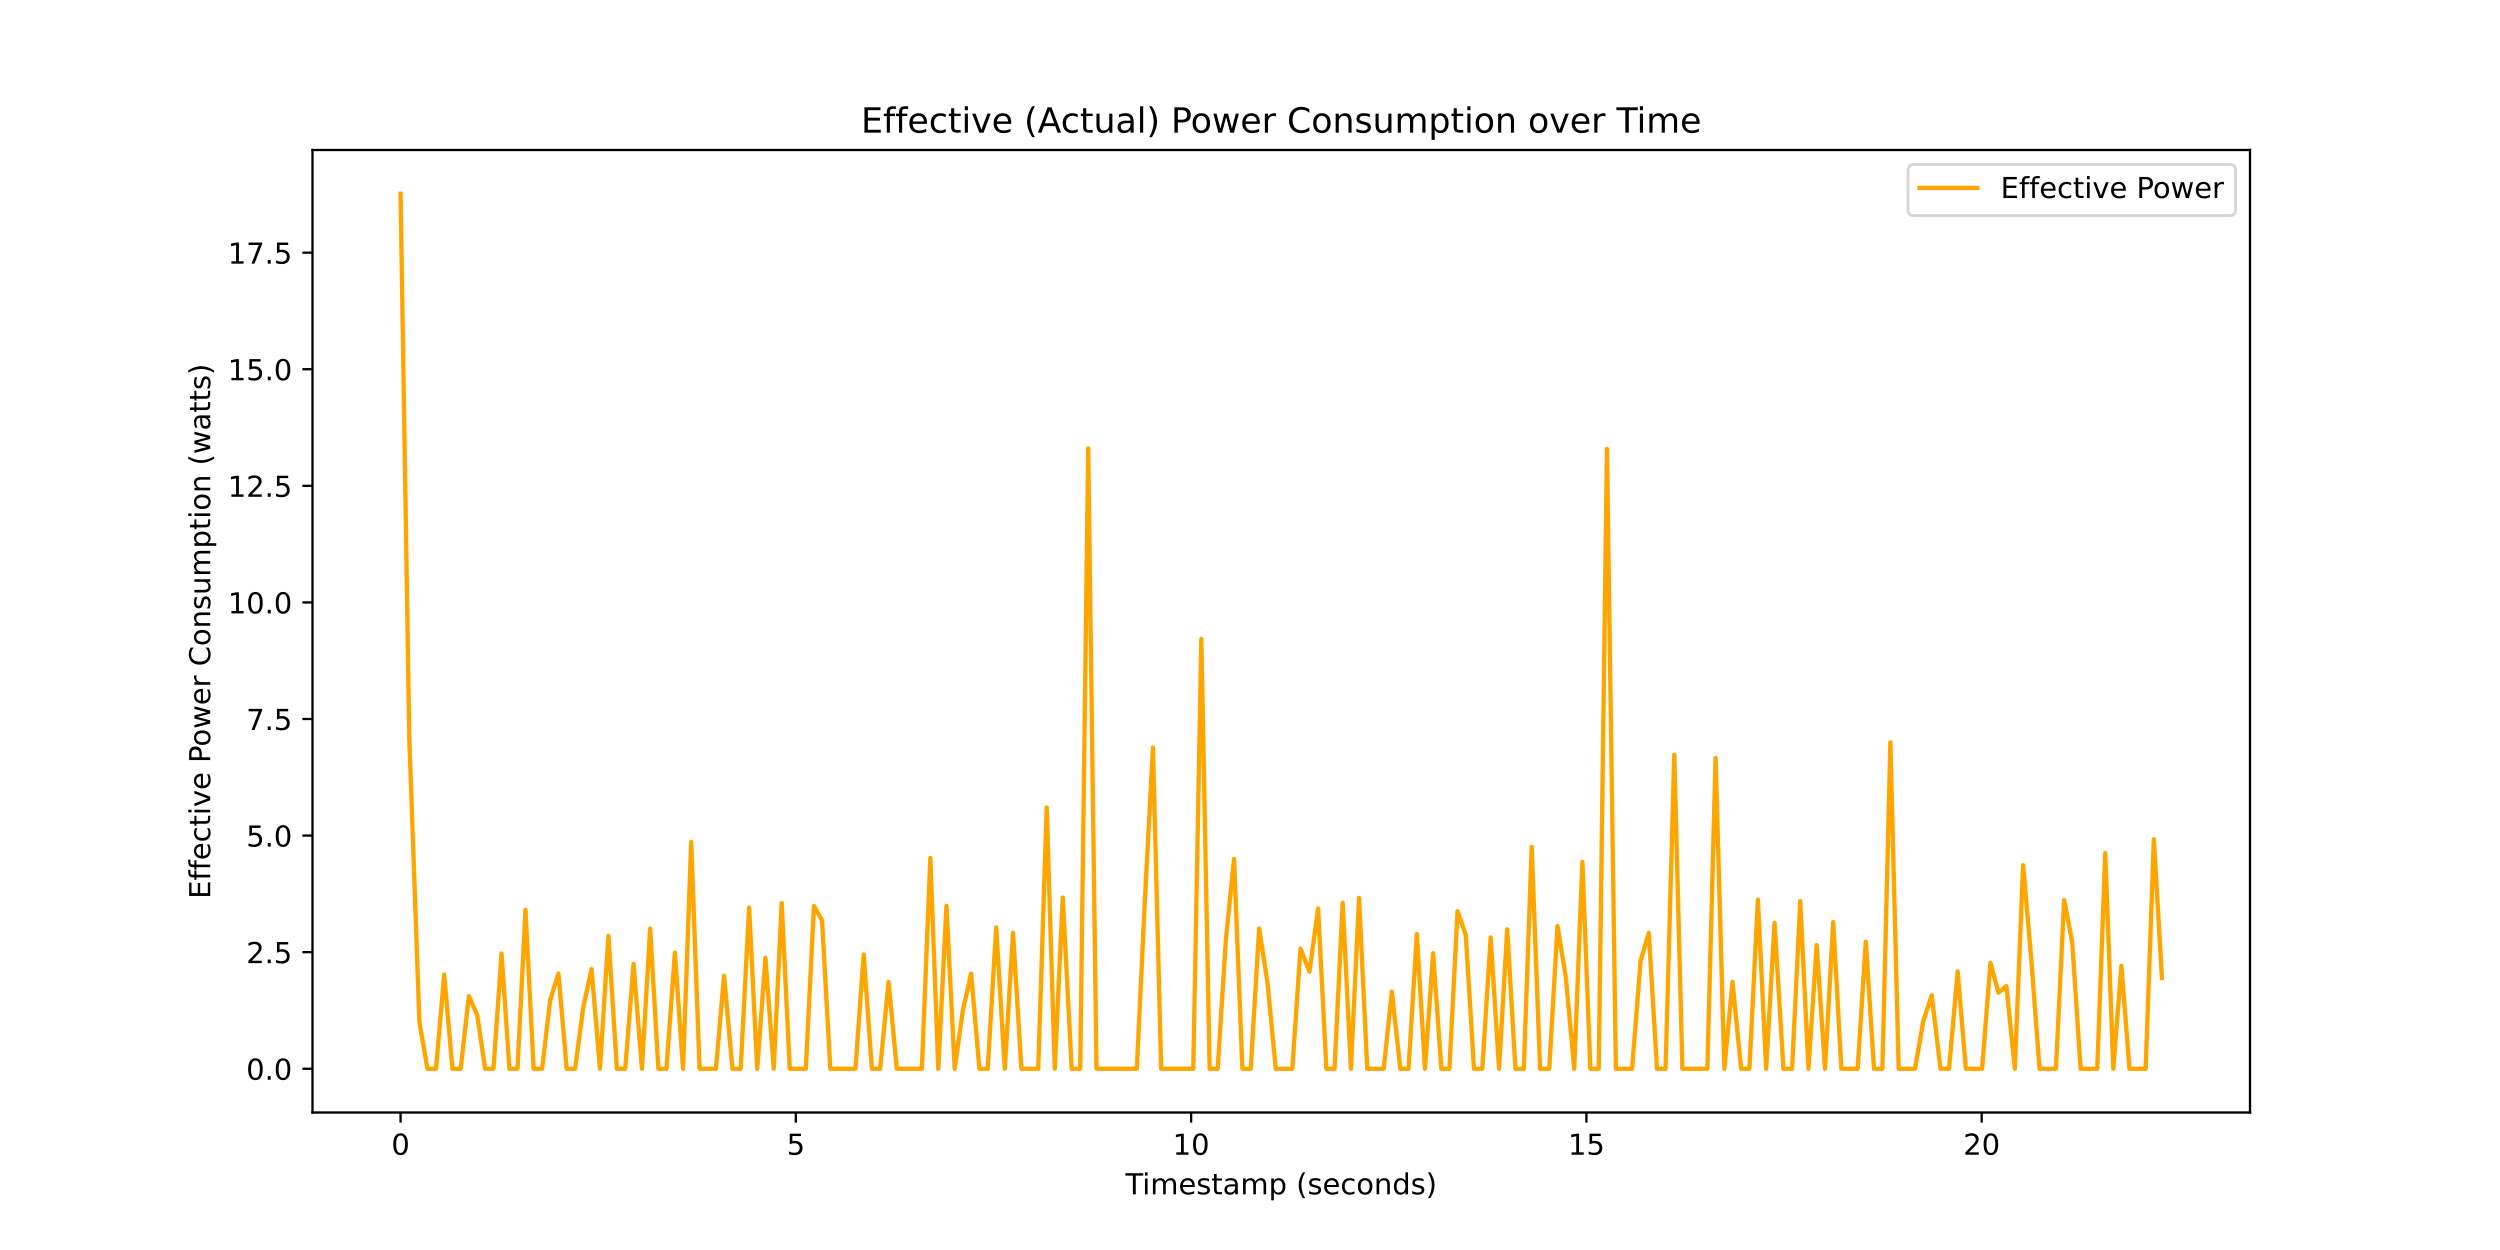
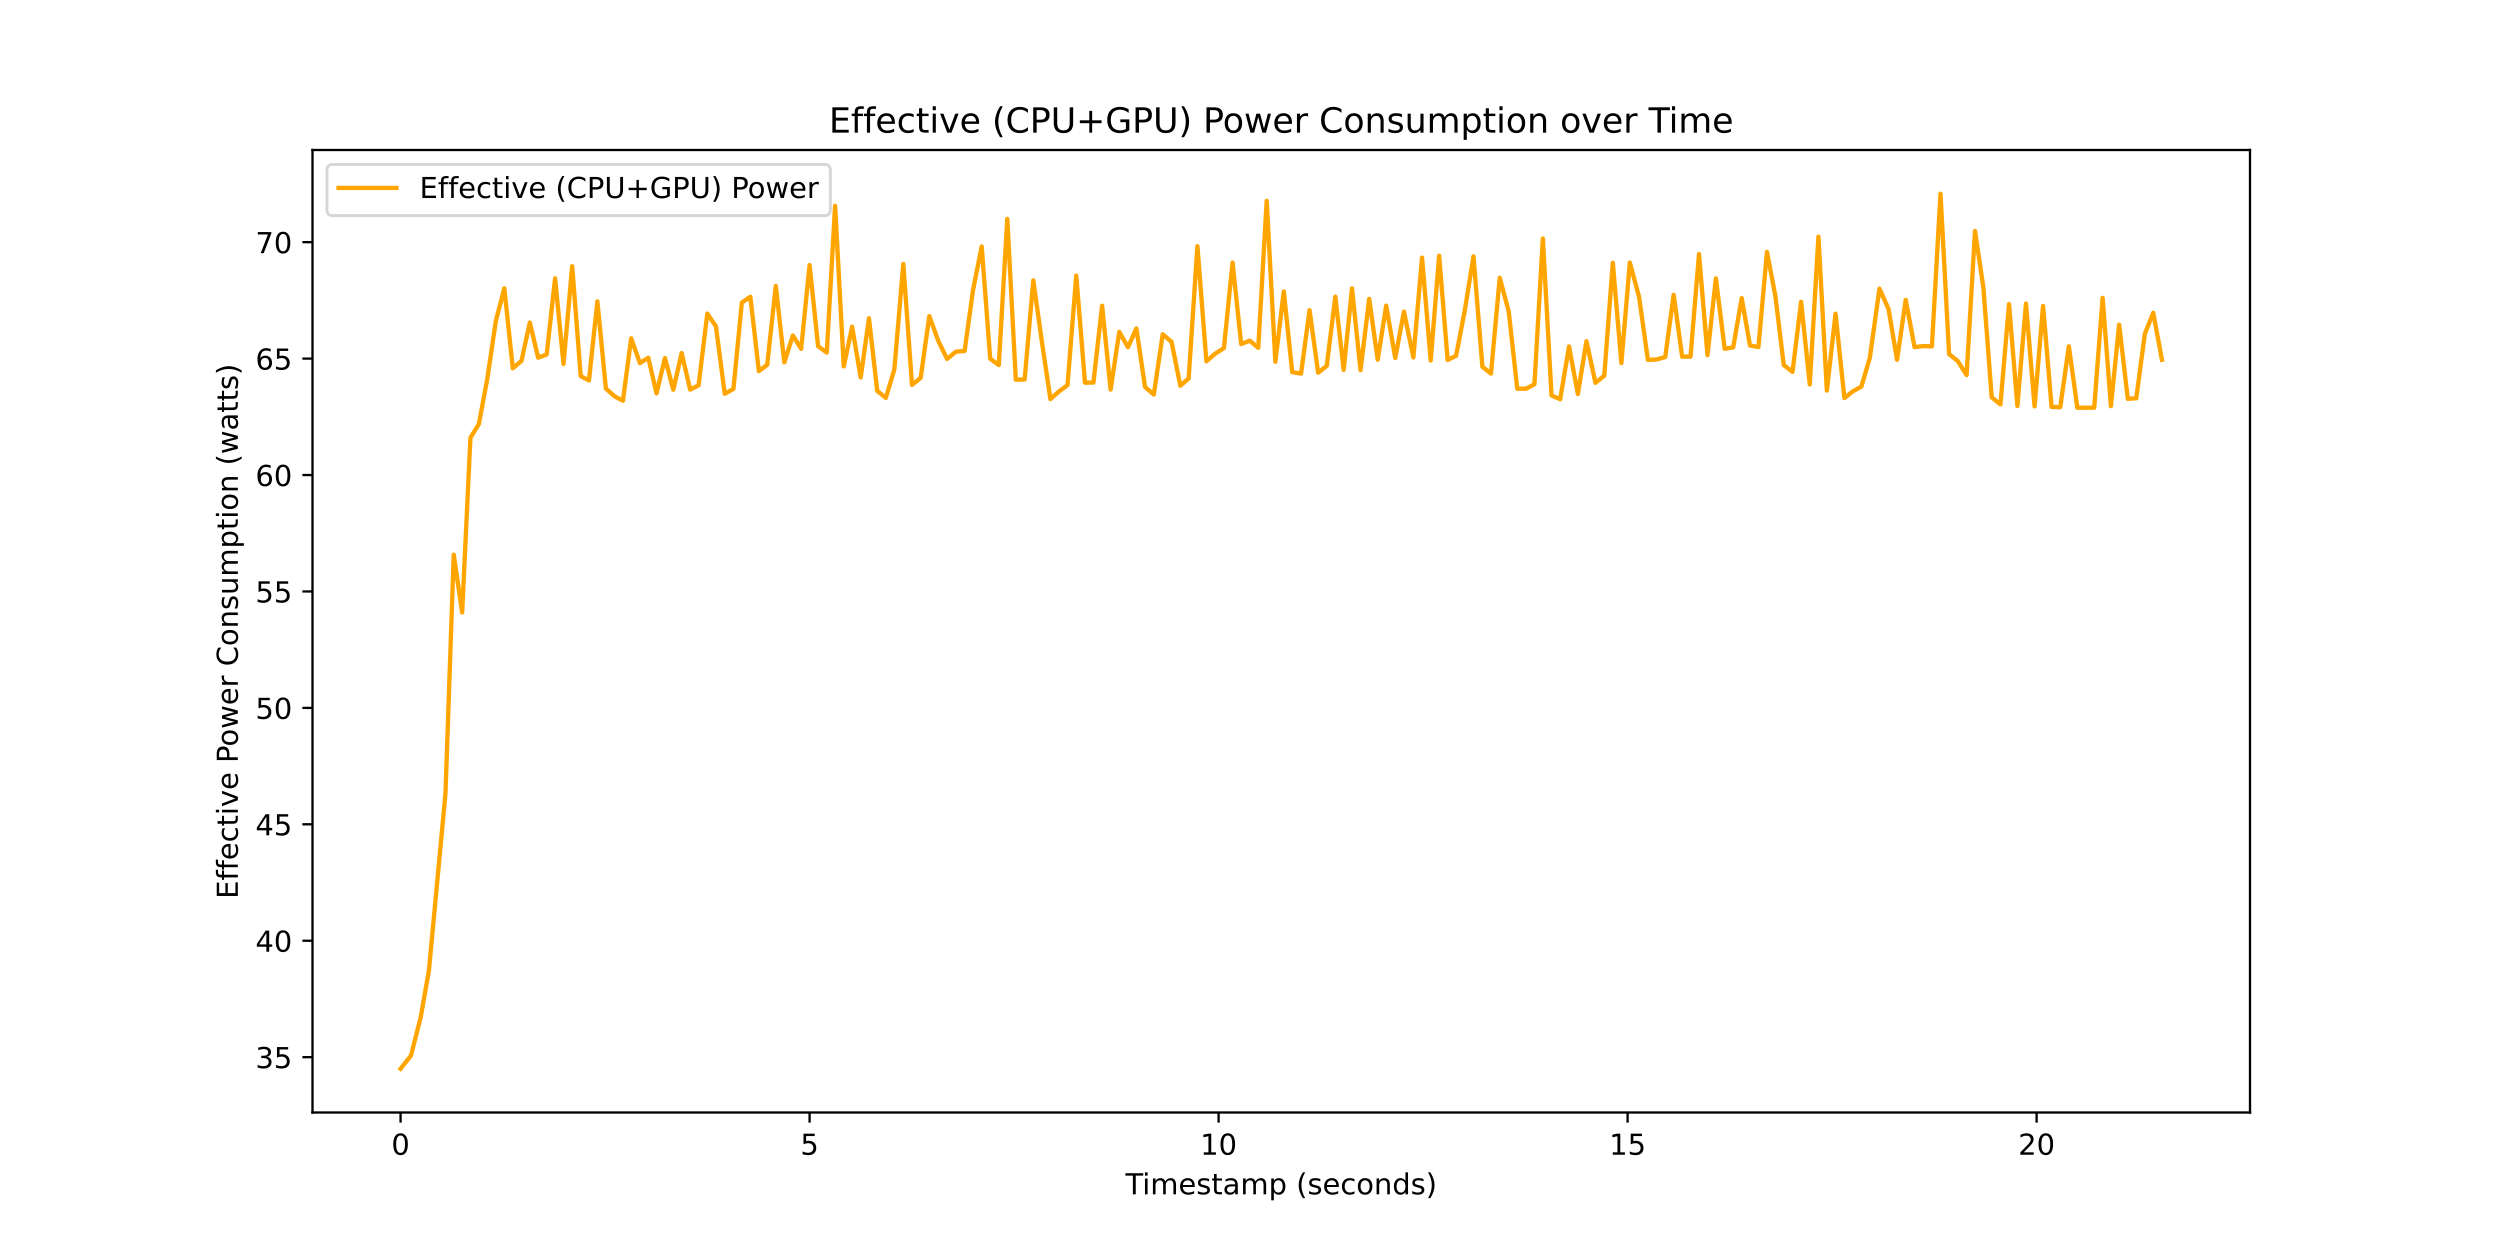
<svg xmlns="http://www.w3.org/2000/svg" xmlns:xlink="http://www.w3.org/1999/xlink" width="864pt" height="432pt" viewBox="0 0 864 432" version="1.1">
  <defs>
    <style type="text/css">*{stroke-linejoin: round; stroke-linecap: butt}</style>
  </defs>
  <g id="figure_1">
    <g id="patch_1">
      <path d="M 0 432  L 864 432  L 864 0  L 0 0  z " style="fill: #ffffff" />
    </g>
    <g id="axes_1">
      <g id="patch_2">
        <path d="M 108 384.48  L 777.6 384.48  L 777.6 51.84  L 108 51.84  z " style="fill: #ffffff" />
      </g>
      <g id="matplotlib.axis_1">
        <g id="xtick_1">
          <g id="line2d_1">
            <defs>
-               <path id="m60e2c78ef1" d="M 0 0  L 0 3.5  " style="stroke: #000000; stroke-width: 0.8" />
+               <path id="meb189d2366" d="M 0 0  L 0 3.5  " style="stroke: #000000; stroke-width: 0.8" />
            </defs>
            <g>
-               <use xlink:href="#m60e2c78ef1" x="138.436" y="384.48" style="stroke: #000000; stroke-width: 0.8" />
+               <use xlink:href="#meb189d2366" x="138.436" y="384.48" style="stroke: #000000; stroke-width: 0.8" />
            </g>
          </g>
          <g id="text_1">
            <g transform="translate(135.2551 399.0784) scale(0.1 -0.1)">
              <defs>
                <path id="DejaVuSans-30" d="M 2034 4250  Q 1547 4250 1301 3770  Q 1056 3291 1056 2328  Q 1056 1369 1301 889  Q 1547 409 2034 409  Q 2525 409 2770 889  Q 3016 1369 3016 2328  Q 3016 3291 2770 3770  Q 2525 4250 2034 4250  z M 2034 4750  Q 2819 4750 3233 4129  Q 3647 3509 3647 2328  Q 3647 1150 3233 529  Q 2819 -91 2034 -91  Q 1250 -91 836 529  Q 422 1150 422 2328  Q 422 3509 836 4129  Q 1250 4750 2034 4750  z " transform="scale(0.015625)" />
              </defs>
              <use xlink:href="#DejaVuSans-30" />
            </g>
          </g>
        </g>
        <g id="xtick_2">
          <g id="line2d_2">
            <g>
-               <use xlink:href="#m60e2c78ef1" x="275.045" y="384.48" style="stroke: #000000; stroke-width: 0.8" />
+               <use xlink:href="#meb189d2366" x="279.79" y="384.48" style="stroke: #000000; stroke-width: 0.8" />
            </g>
          </g>
          <g id="text_2">
-             <g transform="translate(271.8636 399.0784) scale(0.1 -0.1)">
+             <g transform="translate(276.6092 399.0784) scale(0.1 -0.1)">
              <defs>
                <path id="DejaVuSans-35" d="M 691 4666  L 3169 4666  L 3169 4134  L 1269 4134  L 1269 2991  Q 1406 3038 1543 3061  Q 1681 3084 1819 3084  Q 2600 3084 3056 2656  Q 3513 2228 3513 1497  Q 3513 744 3044 326  Q 2575 -91 1722 -91  Q 1428 -91 1123 -41  Q 819 9 494 109  L 494 744  Q 775 591 1075 516  Q 1375 441 1709 441  Q 2250 441 2565 725  Q 2881 1009 2881 1497  Q 2881 1984 2565 2268  Q 2250 2553 1709 2553  Q 1456 2553 1204 2497  Q 953 2441 691 2322  L 691 4666  z " transform="scale(0.015625)" />
              </defs>
              <use xlink:href="#DejaVuSans-35" />
            </g>
          </g>
        </g>
        <g id="xtick_3">
          <g id="line2d_3">
            <g>
-               <use xlink:href="#m60e2c78ef1" x="411.653" y="384.48" style="stroke: #000000; stroke-width: 0.8" />
+               <use xlink:href="#meb189d2366" x="421.145" y="384.48" style="stroke: #000000; stroke-width: 0.8" />
            </g>
          </g>
          <g id="text_3">
-             <g transform="translate(405.2908 399.0784) scale(0.1 -0.1)">
+             <g transform="translate(414.7821 399.0784) scale(0.1 -0.1)">
              <defs>
                <path id="DejaVuSans-31" d="M 794 531  L 1825 531  L 1825 4091  L 703 3866  L 703 4441  L 1819 4666  L 2450 4666  L 2450 531  L 3481 531  L 3481 0  L 794 0  L 794 531  z " transform="scale(0.015625)" />
              </defs>
              <use xlink:href="#DejaVuSans-31" />
              <use xlink:href="#DejaVuSans-30" x="63.623" />
            </g>
          </g>
        </g>
        <g id="xtick_4">
          <g id="line2d_4">
            <g>
-               <use xlink:href="#m60e2c78ef1" x="548.262" y="384.48" style="stroke: #000000; stroke-width: 0.8" />
+               <use xlink:href="#meb189d2366" x="562.499" y="384.48" style="stroke: #000000; stroke-width: 0.8" />
            </g>
          </g>
          <g id="text_4">
-             <g transform="translate(541.8992 399.0784) scale(0.1 -0.1)">
+             <g transform="translate(556.1361 399.0784) scale(0.1 -0.1)">
              <use xlink:href="#DejaVuSans-31" />
              <use xlink:href="#DejaVuSans-35" x="63.623" />
            </g>
          </g>
        </g>
        <g id="xtick_5">
          <g id="line2d_5">
            <g>
-               <use xlink:href="#m60e2c78ef1" x="684.87" y="384.48" style="stroke: #000000; stroke-width: 0.8" />
+               <use xlink:href="#meb189d2366" x="703.853" y="384.48" style="stroke: #000000; stroke-width: 0.8" />
            </g>
          </g>
          <g id="text_5">
-             <g transform="translate(678.5077 399.0784) scale(0.1 -0.1)">
+             <g transform="translate(697.4902 399.0784) scale(0.1 -0.1)">
              <defs>
                <path id="DejaVuSans-32" d="M 1228 531  L 3431 531  L 3431 0  L 469 0  L 469 531  Q 828 903 1448 1529  Q 2069 2156 2228 2338  Q 2531 2678 2651 2914  Q 2772 3150 2772 3378  Q 2772 3750 2511 3984  Q 2250 4219 1831 4219  Q 1534 4219 1204 4116  Q 875 4013 500 3803  L 500 4441  Q 881 4594 1212 4672  Q 1544 4750 1819 4750  Q 2544 4750 2975 4387  Q 3406 4025 3406 3419  Q 3406 3131 3298 2873  Q 3191 2616 2906 2266  Q 2828 2175 2409 1742  Q 1991 1309 1228 531  z " transform="scale(0.015625)" />
              </defs>
              <use xlink:href="#DejaVuSans-32" />
              <use xlink:href="#DejaVuSans-30" x="63.623" />
            </g>
          </g>
        </g>
        <g id="text_6">
          <g transform="translate(388.9648 412.7566) scale(0.1 -0.1)">
            <defs>
              <path id="DejaVuSans-54" d="M -19 4666  L 3928 4666  L 3928 4134  L 2272 4134  L 2272 0  L 1638 0  L 1638 4134  L -19 4134  L -19 4666  z " transform="scale(0.015625)" />
              <path id="DejaVuSans-69" d="M 603 3500  L 1178 3500  L 1178 0  L 603 0  L 603 3500  z M 603 4863  L 1178 4863  L 1178 4134  L 603 4134  L 603 4863  z " transform="scale(0.015625)" />
              <path id="DejaVuSans-6d" d="M 3328 2828  Q 3544 3216 3844 3400  Q 4144 3584 4550 3584  Q 5097 3584 5394 3201  Q 5691 2819 5691 2113  L 5691 0  L 5113 0  L 5113 2094  Q 5113 2597 4934 2840  Q 4756 3084 4391 3084  Q 3944 3084 3684 2787  Q 3425 2491 3425 1978  L 3425 0  L 2847 0  L 2847 2094  Q 2847 2600 2669 2842  Q 2491 3084 2119 3084  Q 1678 3084 1418 2786  Q 1159 2488 1159 1978  L 1159 0  L 581 0  L 581 3500  L 1159 3500  L 1159 2956  Q 1356 3278 1631 3431  Q 1906 3584 2284 3584  Q 2666 3584 2933 3390  Q 3200 3197 3328 2828  z " transform="scale(0.015625)" />
              <path id="DejaVuSans-65" d="M 3597 1894  L 3597 1613  L 953 1613  Q 991 1019 1311 708  Q 1631 397 2203 397  Q 2534 397 2845 478  Q 3156 559 3463 722  L 3463 178  Q 3153 47 2828 -22  Q 2503 -91 2169 -91  Q 1331 -91 842 396  Q 353 884 353 1716  Q 353 2575 817 3079  Q 1281 3584 2069 3584  Q 2775 3584 3186 3129  Q 3597 2675 3597 1894  z M 3022 2063  Q 3016 2534 2758 2815  Q 2500 3097 2075 3097  Q 1594 3097 1305 2825  Q 1016 2553 972 2059  L 3022 2063  z " transform="scale(0.015625)" />
              <path id="DejaVuSans-73" d="M 2834 3397  L 2834 2853  Q 2591 2978 2328 3040  Q 2066 3103 1784 3103  Q 1356 3103 1142 2972  Q 928 2841 928 2578  Q 928 2378 1081 2264  Q 1234 2150 1697 2047  L 1894 2003  Q 2506 1872 2764 1633  Q 3022 1394 3022 966  Q 3022 478 2636 193  Q 2250 -91 1575 -91  Q 1294 -91 989 -36  Q 684 19 347 128  L 347 722  Q 666 556 975 473  Q 1284 391 1588 391  Q 1994 391 2212 530  Q 2431 669 2431 922  Q 2431 1156 2273 1281  Q 2116 1406 1581 1522  L 1381 1569  Q 847 1681 609 1914  Q 372 2147 372 2553  Q 372 3047 722 3315  Q 1072 3584 1716 3584  Q 2034 3584 2315 3537  Q 2597 3491 2834 3397  z " transform="scale(0.015625)" />
              <path id="DejaVuSans-74" d="M 1172 4494  L 1172 3500  L 2356 3500  L 2356 3053  L 1172 3053  L 1172 1153  Q 1172 725 1289 603  Q 1406 481 1766 481  L 2356 481  L 2356 0  L 1766 0  Q 1100 0 847 248  Q 594 497 594 1153  L 594 3053  L 172 3053  L 172 3500  L 594 3500  L 594 4494  L 1172 4494  z " transform="scale(0.015625)" />
              <path id="DejaVuSans-61" d="M 2194 1759  Q 1497 1759 1228 1600  Q 959 1441 959 1056  Q 959 750 1161 570  Q 1363 391 1709 391  Q 2188 391 2477 730  Q 2766 1069 2766 1631  L 2766 1759  L 2194 1759  z M 3341 1997  L 3341 0  L 2766 0  L 2766 531  Q 2569 213 2275 61  Q 1981 -91 1556 -91  Q 1019 -91 701 211  Q 384 513 384 1019  Q 384 1609 779 1909  Q 1175 2209 1959 2209  L 2766 2209  L 2766 2266  Q 2766 2663 2505 2880  Q 2244 3097 1772 3097  Q 1472 3097 1187 3025  Q 903 2953 641 2809  L 641 3341  Q 956 3463 1253 3523  Q 1550 3584 1831 3584  Q 2591 3584 2966 3190  Q 3341 2797 3341 1997  z " transform="scale(0.015625)" />
              <path id="DejaVuSans-70" d="M 1159 525  L 1159 -1331  L 581 -1331  L 581 3500  L 1159 3500  L 1159 2969  Q 1341 3281 1617 3432  Q 1894 3584 2278 3584  Q 2916 3584 3314 3078  Q 3713 2572 3713 1747  Q 3713 922 3314 415  Q 2916 -91 2278 -91  Q 1894 -91 1617 61  Q 1341 213 1159 525  z M 3116 1747  Q 3116 2381 2855 2742  Q 2594 3103 2138 3103  Q 1681 3103 1420 2742  Q 1159 2381 1159 1747  Q 1159 1113 1420 752  Q 1681 391 2138 391  Q 2594 391 2855 752  Q 3116 1113 3116 1747  z " transform="scale(0.015625)" />
              <path id="DejaVuSans-20" transform="scale(0.015625)" />
              <path id="DejaVuSans-28" d="M 1984 4856  Q 1566 4138 1362 3434  Q 1159 2731 1159 2009  Q 1159 1288 1364 580  Q 1569 -128 1984 -844  L 1484 -844  Q 1016 -109 783 600  Q 550 1309 550 2009  Q 550 2706 781 3412  Q 1013 4119 1484 4856  L 1984 4856  z " transform="scale(0.015625)" />
              <path id="DejaVuSans-63" d="M 3122 3366  L 3122 2828  Q 2878 2963 2633 3030  Q 2388 3097 2138 3097  Q 1578 3097 1268 2742  Q 959 2388 959 1747  Q 959 1106 1268 751  Q 1578 397 2138 397  Q 2388 397 2633 464  Q 2878 531 3122 666  L 3122 134  Q 2881 22 2623 -34  Q 2366 -91 2075 -91  Q 1284 -91 818 406  Q 353 903 353 1747  Q 353 2603 823 3093  Q 1294 3584 2113 3584  Q 2378 3584 2631 3529  Q 2884 3475 3122 3366  z " transform="scale(0.015625)" />
              <path id="DejaVuSans-6f" d="M 1959 3097  Q 1497 3097 1228 2736  Q 959 2375 959 1747  Q 959 1119 1226 758  Q 1494 397 1959 397  Q 2419 397 2687 759  Q 2956 1122 2956 1747  Q 2956 2369 2687 2733  Q 2419 3097 1959 3097  z M 1959 3584  Q 2709 3584 3137 3096  Q 3566 2609 3566 1747  Q 3566 888 3137 398  Q 2709 -91 1959 -91  Q 1206 -91 779 398  Q 353 888 353 1747  Q 353 2609 779 3096  Q 1206 3584 1959 3584  z " transform="scale(0.015625)" />
              <path id="DejaVuSans-6e" d="M 3513 2113  L 3513 0  L 2938 0  L 2938 2094  Q 2938 2591 2744 2837  Q 2550 3084 2163 3084  Q 1697 3084 1428 2787  Q 1159 2491 1159 1978  L 1159 0  L 581 0  L 581 3500  L 1159 3500  L 1159 2956  Q 1366 3272 1645 3428  Q 1925 3584 2291 3584  Q 2894 3584 3203 3211  Q 3513 2838 3513 2113  z " transform="scale(0.015625)" />
              <path id="DejaVuSans-64" d="M 2906 2969  L 2906 4863  L 3481 4863  L 3481 0  L 2906 0  L 2906 525  Q 2725 213 2448 61  Q 2172 -91 1784 -91  Q 1150 -91 751 415  Q 353 922 353 1747  Q 353 2572 751 3078  Q 1150 3584 1784 3584  Q 2172 3584 2448 3432  Q 2725 3281 2906 2969  z M 947 1747  Q 947 1113 1208 752  Q 1469 391 1925 391  Q 2381 391 2643 752  Q 2906 1113 2906 1747  Q 2906 2381 2643 2742  Q 2381 3103 1925 3103  Q 1469 3103 1208 2742  Q 947 2381 947 1747  z " transform="scale(0.015625)" />
              <path id="DejaVuSans-29" d="M 513 4856  L 1013 4856  Q 1481 4119 1714 3412  Q 1947 2706 1947 2009  Q 1947 1309 1714 600  Q 1481 -109 1013 -844  L 513 -844  Q 928 -128 1133 580  Q 1338 1288 1338 2009  Q 1338 2731 1133 3434  Q 928 4138 513 4856  z " transform="scale(0.015625)" />
            </defs>
            <use xlink:href="#DejaVuSans-54" />
            <use xlink:href="#DejaVuSans-69" x="57.959" />
            <use xlink:href="#DejaVuSans-6d" x="85.742" />
            <use xlink:href="#DejaVuSans-65" x="183.154" />
            <use xlink:href="#DejaVuSans-73" x="244.678" />
            <use xlink:href="#DejaVuSans-74" x="296.777" />
            <use xlink:href="#DejaVuSans-61" x="335.986" />
            <use xlink:href="#DejaVuSans-6d" x="397.266" />
            <use xlink:href="#DejaVuSans-70" x="494.678" />
            <use xlink:href="#DejaVuSans-20" x="558.154" />
            <use xlink:href="#DejaVuSans-28" x="589.941" />
            <use xlink:href="#DejaVuSans-73" x="628.955" />
            <use xlink:href="#DejaVuSans-65" x="681.055" />
            <use xlink:href="#DejaVuSans-63" x="742.578" />
            <use xlink:href="#DejaVuSans-6f" x="797.559" />
            <use xlink:href="#DejaVuSans-6e" x="858.74" />
            <use xlink:href="#DejaVuSans-64" x="922.119" />
            <use xlink:href="#DejaVuSans-73" x="985.596" />
            <use xlink:href="#DejaVuSans-29" x="1037.695" />
          </g>
        </g>
      </g>
      <g id="matplotlib.axis_2">
        <g id="ytick_1">
          <g id="line2d_6">
            <defs>
-               <path id="mb64a15a68b" d="M 0 0  L -3.5 0  " style="stroke: #000000; stroke-width: 0.8" />
+               <path id="m190c8637d6" d="M 0 0  L -3.5 0  " style="stroke: #000000; stroke-width: 0.8" />
            </defs>
            <g>
-               <use xlink:href="#mb64a15a68b" x="108" y="369.36" style="stroke: #000000; stroke-width: 0.8" />
+               <use xlink:href="#m190c8637d6" x="108" y="365.354" style="stroke: #000000; stroke-width: 0.8" />
            </g>
          </g>
          <g id="text_7">
-             <g transform="translate(85.09687 373.1592) scale(0.1 -0.1)">
-               <defs>
-                 <path id="DejaVuSans-2e" d="M 684 794  L 1344 794  L 1344 0  L 684 0  L 684 794  z " transform="scale(0.015625)" />
-               </defs>
-               <use xlink:href="#DejaVuSans-30" />
-               <use xlink:href="#DejaVuSans-2e" x="63.623" />
-               <use xlink:href="#DejaVuSans-30" x="95.41" />
+             <g transform="translate(88.275 369.1532) scale(0.1 -0.1)">
+               <defs>
+                 <path id="DejaVuSans-33" d="M 2597 2516  Q 3050 2419 3304 2112  Q 3559 1806 3559 1356  Q 3559 666 3084 287  Q 2609 -91 1734 -91  Q 1441 -91 1130 -33  Q 819 25 488 141  L 488 750  Q 750 597 1062 519  Q 1375 441 1716 441  Q 2309 441 2620 675  Q 2931 909 2931 1356  Q 2931 1769 2642 2001  Q 2353 2234 1838 2234  L 1294 2234  L 1294 2753  L 1863 2753  Q 2328 2753 2575 2939  Q 2822 3125 2822 3475  Q 2822 3834 2567 4026  Q 2313 4219 1838 4219  Q 1578 4219 1281 4162  Q 984 4106 628 3988  L 628 4550  Q 988 4650 1302 4700  Q 1616 4750 1894 4750  Q 2613 4750 3031 4423  Q 3450 4097 3450 3541  Q 3450 3153 3228 2886  Q 3006 2619 2597 2516  z " transform="scale(0.015625)" />
+               </defs>
+               <use xlink:href="#DejaVuSans-33" />
+               <use xlink:href="#DejaVuSans-35" x="63.623" />
            </g>
          </g>
        </g>
        <g id="ytick_2">
          <g id="line2d_7">
            <g>
-               <use xlink:href="#mb64a15a68b" x="108" y="329.069" style="stroke: #000000; stroke-width: 0.8" />
+               <use xlink:href="#m190c8637d6" x="108" y="325.117" style="stroke: #000000; stroke-width: 0.8" />
            </g>
          </g>
          <g id="text_8">
-             <g transform="translate(85.09687 332.8681) scale(0.1 -0.1)">
-               <use xlink:href="#DejaVuSans-32" />
-               <use xlink:href="#DejaVuSans-2e" x="63.623" />
-               <use xlink:href="#DejaVuSans-35" x="95.41" />
+             <g transform="translate(88.275 328.9167) scale(0.1 -0.1)">
+               <defs>
+                 <path id="DejaVuSans-34" d="M 2419 4116  L 825 1625  L 2419 1625  L 2419 4116  z M 2253 4666  L 3047 4666  L 3047 1625  L 3713 1625  L 3713 1100  L 3047 1100  L 3047 0  L 2419 0  L 2419 1100  L 313 1100  L 313 1709  L 2253 4666  z " transform="scale(0.015625)" />
+               </defs>
+               <use xlink:href="#DejaVuSans-34" />
+               <use xlink:href="#DejaVuSans-30" x="63.623" />
            </g>
          </g>
        </g>
        <g id="ytick_3">
          <g id="line2d_8">
            <g>
-               <use xlink:href="#mb64a15a68b" x="108" y="288.778" style="stroke: #000000; stroke-width: 0.8" />
+               <use xlink:href="#m190c8637d6" x="108" y="284.881" style="stroke: #000000; stroke-width: 0.8" />
            </g>
          </g>
          <g id="text_9">
-             <g transform="translate(85.09687 292.5769) scale(0.1 -0.1)">
-               <use xlink:href="#DejaVuSans-35" />
-               <use xlink:href="#DejaVuSans-2e" x="63.623" />
-               <use xlink:href="#DejaVuSans-30" x="95.41" />
+             <g transform="translate(88.275 288.6803) scale(0.1 -0.1)">
+               <use xlink:href="#DejaVuSans-34" />
+               <use xlink:href="#DejaVuSans-35" x="63.623" />
            </g>
          </g>
        </g>
        <g id="ytick_4">
          <g id="line2d_9">
            <g>
-               <use xlink:href="#mb64a15a68b" x="108" y="248.487" style="stroke: #000000; stroke-width: 0.8" />
+               <use xlink:href="#m190c8637d6" x="108" y="244.645" style="stroke: #000000; stroke-width: 0.8" />
            </g>
          </g>
          <g id="text_10">
-             <g transform="translate(85.09687 252.2858) scale(0.1 -0.1)">
-               <defs>
-                 <path id="DejaVuSans-37" d="M 525 4666  L 3525 4666  L 3525 4397  L 1831 0  L 1172 0  L 2766 4134  L 525 4134  L 525 4666  z " transform="scale(0.015625)" />
-               </defs>
-               <use xlink:href="#DejaVuSans-37" />
-               <use xlink:href="#DejaVuSans-2e" x="63.623" />
-               <use xlink:href="#DejaVuSans-35" x="95.41" />
+             <g transform="translate(88.275 248.4438) scale(0.1 -0.1)">
+               <use xlink:href="#DejaVuSans-35" />
+               <use xlink:href="#DejaVuSans-30" x="63.623" />
            </g>
          </g>
        </g>
        <g id="ytick_5">
          <g id="line2d_10">
            <g>
-               <use xlink:href="#mb64a15a68b" x="108" y="208.195" style="stroke: #000000; stroke-width: 0.8" />
+               <use xlink:href="#m190c8637d6" x="108" y="204.408" style="stroke: #000000; stroke-width: 0.8" />
            </g>
          </g>
          <g id="text_11">
-             <g transform="translate(78.73438 211.9947) scale(0.1 -0.1)">
-               <use xlink:href="#DejaVuSans-31" />
-               <use xlink:href="#DejaVuSans-30" x="63.623" />
-               <use xlink:href="#DejaVuSans-2e" x="127.246" />
-               <use xlink:href="#DejaVuSans-30" x="159.033" />
+             <g transform="translate(88.275 208.2074) scale(0.1 -0.1)">
+               <use xlink:href="#DejaVuSans-35" />
+               <use xlink:href="#DejaVuSans-35" x="63.623" />
            </g>
          </g>
        </g>
        <g id="ytick_6">
          <g id="line2d_11">
            <g>
-               <use xlink:href="#mb64a15a68b" x="108" y="167.904" style="stroke: #000000; stroke-width: 0.8" />
+               <use xlink:href="#m190c8637d6" x="108" y="164.172" style="stroke: #000000; stroke-width: 0.8" />
            </g>
          </g>
          <g id="text_12">
-             <g transform="translate(78.73438 171.7035) scale(0.1 -0.1)">
-               <use xlink:href="#DejaVuSans-31" />
-               <use xlink:href="#DejaVuSans-32" x="63.623" />
-               <use xlink:href="#DejaVuSans-2e" x="127.246" />
-               <use xlink:href="#DejaVuSans-35" x="159.033" />
+             <g transform="translate(88.275 167.9709) scale(0.1 -0.1)">
+               <defs>
+                 <path id="DejaVuSans-36" d="M 2113 2584  Q 1688 2584 1439 2293  Q 1191 2003 1191 1497  Q 1191 994 1439 701  Q 1688 409 2113 409  Q 2538 409 2786 701  Q 3034 994 3034 1497  Q 3034 2003 2786 2293  Q 2538 2584 2113 2584  z M 3366 4563  L 3366 3988  Q 3128 4100 2886 4159  Q 2644 4219 2406 4219  Q 1781 4219 1451 3797  Q 1122 3375 1075 2522  Q 1259 2794 1537 2939  Q 1816 3084 2150 3084  Q 2853 3084 3261 2657  Q 3669 2231 3669 1497  Q 3669 778 3244 343  Q 2819 -91 2113 -91  Q 1303 -91 875 529  Q 447 1150 447 2328  Q 447 3434 972 4092  Q 1497 4750 2381 4750  Q 2619 4750 2861 4703  Q 3103 4656 3366 4563  z " transform="scale(0.015625)" />
+               </defs>
+               <use xlink:href="#DejaVuSans-36" />
+               <use xlink:href="#DejaVuSans-30" x="63.623" />
            </g>
          </g>
        </g>
        <g id="ytick_7">
          <g id="line2d_12">
            <g>
-               <use xlink:href="#mb64a15a68b" x="108" y="127.613" style="stroke: #000000; stroke-width: 0.8" />
+               <use xlink:href="#m190c8637d6" x="108" y="123.935" style="stroke: #000000; stroke-width: 0.8" />
            </g>
          </g>
          <g id="text_13">
-             <g transform="translate(78.73438 131.4124) scale(0.1 -0.1)">
-               <use xlink:href="#DejaVuSans-31" />
+             <g transform="translate(88.275 127.7345) scale(0.1 -0.1)">
+               <use xlink:href="#DejaVuSans-36" />
              <use xlink:href="#DejaVuSans-35" x="63.623" />
-               <use xlink:href="#DejaVuSans-2e" x="127.246" />
-               <use xlink:href="#DejaVuSans-30" x="159.033" />
            </g>
          </g>
        </g>
        <g id="ytick_8">
          <g id="line2d_13">
            <g>
-               <use xlink:href="#mb64a15a68b" x="108" y="87.322" style="stroke: #000000; stroke-width: 0.8" />
+               <use xlink:href="#m190c8637d6" x="108" y="83.699" style="stroke: #000000; stroke-width: 0.8" />
            </g>
          </g>
          <g id="text_14">
-             <g transform="translate(78.73438 91.12123) scale(0.1 -0.1)">
-               <use xlink:href="#DejaVuSans-31" />
-               <use xlink:href="#DejaVuSans-37" x="63.623" />
-               <use xlink:href="#DejaVuSans-2e" x="127.246" />
-               <use xlink:href="#DejaVuSans-35" x="159.033" />
+             <g transform="translate(88.275 87.49804) scale(0.1 -0.1)">
+               <defs>
+                 <path id="DejaVuSans-37" d="M 525 4666  L 3525 4666  L 3525 4397  L 1831 0  L 1172 0  L 2766 4134  L 525 4134  L 525 4666  z " transform="scale(0.015625)" />
+               </defs>
+               <use xlink:href="#DejaVuSans-37" />
+               <use xlink:href="#DejaVuSans-30" x="63.623" />
            </g>
          </g>
        </g>
        <g id="text_15">
-           <g transform="translate(72.65469 310.6264) rotate(-90) scale(0.1 -0.1)">
+           <g transform="translate(82.19531 310.6264) rotate(-90) scale(0.1 -0.1)">
            <defs>
              <path id="DejaVuSans-45" d="M 628 4666  L 3578 4666  L 3578 4134  L 1259 4134  L 1259 2753  L 3481 2753  L 3481 2222  L 1259 2222  L 1259 531  L 3634 531  L 3634 0  L 628 0  L 628 4666  z " transform="scale(0.015625)" />
              <path id="DejaVuSans-66" d="M 2375 4863  L 2375 4384  L 1825 4384  Q 1516 4384 1395 4259  Q 1275 4134 1275 3809  L 1275 3500  L 2222 3500  L 2222 3053  L 1275 3053  L 1275 0  L 697 0  L 697 3053  L 147 3053  L 147 3500  L 697 3500  L 697 3744  Q 697 4328 969 4595  Q 1241 4863 1831 4863  L 2375 4863  z " transform="scale(0.015625)" />
              <path id="DejaVuSans-76" d="M 191 3500  L 800 3500  L 1894 563  L 2988 3500  L 3597 3500  L 2284 0  L 1503 0  L 191 3500  z " transform="scale(0.015625)" />
              <path id="DejaVuSans-50" d="M 1259 4147  L 1259 2394  L 2053 2394  Q 2494 2394 2734 2622  Q 2975 2850 2975 3272  Q 2975 3691 2734 3919  Q 2494 4147 2053 4147  L 1259 4147  z M 628 4666  L 2053 4666  Q 2838 4666 3239 4311  Q 3641 3956 3641 3272  Q 3641 2581 3239 2228  Q 2838 1875 2053 1875  L 1259 1875  L 1259 0  L 628 0  L 628 4666  z " transform="scale(0.015625)" />
              <path id="DejaVuSans-77" d="M 269 3500  L 844 3500  L 1563 769  L 2278 3500  L 2956 3500  L 3675 769  L 4391 3500  L 4966 3500  L 4050 0  L 3372 0  L 2619 2869  L 1863 0  L 1184 0  L 269 3500  z " transform="scale(0.015625)" />
              <path id="DejaVuSans-72" d="M 2631 2963  Q 2534 3019 2420 3045  Q 2306 3072 2169 3072  Q 1681 3072 1420 2755  Q 1159 2438 1159 1844  L 1159 0  L 581 0  L 581 3500  L 1159 3500  L 1159 2956  Q 1341 3275 1631 3429  Q 1922 3584 2338 3584  Q 2397 3584 2469 3576  Q 2541 3569 2628 3553  L 2631 2963  z " transform="scale(0.015625)" />
              <path id="DejaVuSans-43" d="M 4122 4306  L 4122 3641  Q 3803 3938 3442 4084  Q 3081 4231 2675 4231  Q 1875 4231 1450 3742  Q 1025 3253 1025 2328  Q 1025 1406 1450 917  Q 1875 428 2675 428  Q 3081 428 3442 575  Q 3803 722 4122 1019  L 4122 359  Q 3791 134 3420 21  Q 3050 -91 2638 -91  Q 1578 -91 968 557  Q 359 1206 359 2328  Q 359 3453 968 4101  Q 1578 4750 2638 4750  Q 3056 4750 3426 4639  Q 3797 4528 4122 4306  z " transform="scale(0.015625)" />
              <path id="DejaVuSans-75" d="M 544 1381  L 544 3500  L 1119 3500  L 1119 1403  Q 1119 906 1312 657  Q 1506 409 1894 409  Q 2359 409 2629 706  Q 2900 1003 2900 1516  L 2900 3500  L 3475 3500  L 3475 0  L 2900 0  L 2900 538  Q 2691 219 2414 64  Q 2138 -91 1772 -91  Q 1169 -91 856 284  Q 544 659 544 1381  z M 1991 3584  L 1991 3584  z " transform="scale(0.015625)" />
            </defs>
            <use xlink:href="#DejaVuSans-45" />
            <use xlink:href="#DejaVuSans-66" x="63.184" />
            <use xlink:href="#DejaVuSans-66" x="98.389" />
            <use xlink:href="#DejaVuSans-65" x="133.594" />
            <use xlink:href="#DejaVuSans-63" x="195.117" />
            <use xlink:href="#DejaVuSans-74" x="250.098" />
            <use xlink:href="#DejaVuSans-69" x="289.307" />
            <use xlink:href="#DejaVuSans-76" x="317.09" />
            <use xlink:href="#DejaVuSans-65" x="376.27" />
            <use xlink:href="#DejaVuSans-20" x="437.793" />
            <use xlink:href="#DejaVuSans-50" x="469.58" />
            <use xlink:href="#DejaVuSans-6f" x="526.258" />
            <use xlink:href="#DejaVuSans-77" x="587.439" />
            <use xlink:href="#DejaVuSans-65" x="669.227" />
            <use xlink:href="#DejaVuSans-72" x="730.75" />
            <use xlink:href="#DejaVuSans-20" x="771.863" />
            <use xlink:href="#DejaVuSans-43" x="803.65" />
            <use xlink:href="#DejaVuSans-6f" x="873.475" />
            <use xlink:href="#DejaVuSans-6e" x="934.656" />
            <use xlink:href="#DejaVuSans-73" x="998.035" />
            <use xlink:href="#DejaVuSans-75" x="1050.135" />
            <use xlink:href="#DejaVuSans-6d" x="1113.514" />
            <use xlink:href="#DejaVuSans-70" x="1210.926" />
            <use xlink:href="#DejaVuSans-74" x="1274.402" />
            <use xlink:href="#DejaVuSans-69" x="1313.611" />
            <use xlink:href="#DejaVuSans-6f" x="1341.395" />
            <use xlink:href="#DejaVuSans-6e" x="1402.576" />
            <use xlink:href="#DejaVuSans-20" x="1465.955" />
            <use xlink:href="#DejaVuSans-28" x="1497.742" />
            <use xlink:href="#DejaVuSans-77" x="1536.756" />
            <use xlink:href="#DejaVuSans-61" x="1618.543" />
            <use xlink:href="#DejaVuSans-74" x="1679.822" />
            <use xlink:href="#DejaVuSans-74" x="1719.031" />
            <use xlink:href="#DejaVuSans-73" x="1758.24" />
            <use xlink:href="#DejaVuSans-29" x="1810.34" />
          </g>
        </g>
      </g>
      <g id="line2d_14">
-         <path d="M 138.436 66.96  L 141.442 254.835  L 144.939 353.191  L 147.726 369.36  L 150.676 369.36  L 153.518 336.788  L 156.359 369.36  L 159.201 369.36  L 162.042 344.252  L 164.911 350.757  L 167.671 369.36  L 170.539 369.36  L 173.326 329.538  L 176.058 369.36  L 178.845 369.36  L 181.605 314.452  L 184.419 369.36  L 187.342 369.36  L 190.129 345.745  L 192.998 336.438  L 195.839 369.36  L 198.735 369.36  L 201.631 347.899  L 204.446 334.929  L 207.342 369.36  L 210.265 323.448  L 213.189 369.36  L 216.085 369.36  L 218.953 333.137  L 221.849 369.36  L 224.691 320.899  L 227.532 369.36  L 230.319 369.36  L 233.243 329.235  L 236.057 369.36  L 238.871 290.92  L 241.767 369.36  L 247.423 369.36  L 250.237 337.236  L 253.133 369.36  L 255.974 369.36  L 258.898 313.617  L 261.685 369.36  L 264.526 331.024  L 267.395 369.36  L 270.154 312.105  L 272.941 369.36  L 278.487 369.36  L 281.301 313.098  L 284.088 318.035  L 286.957 369.36  L 295.645 369.36  L 298.487 329.857  L 301.328 369.36  L 304.17 369.36  L 307.093 339.364  L 309.935 369.36  L 318.596 369.36  L 321.519 296.527  L 324.279 369.36  L 327.093 313.045  L 329.934 369.36  L 332.748 349.257  L 335.617 336.484  L 338.486 369.36  L 341.355 369.36  L 344.278 320.535  L 347.256 369.36  L 350.098 322.377  L 352.994 369.36  L 358.813 369.36  L 361.737 279.102  L 364.523 369.36  L 367.283 310.189  L 370.37 369.36  L 373.321 369.36  L 376.08 154.979  L 378.949 369.36  L 392.883 369.36  L 395.67 311.138  L 398.457 258.36  L 401.298 369.36  L 412.391 369.36  L 415.178 220.838  L 418.047 369.36  L 420.833 369.36  L 423.675 324.537  L 426.489 296.846  L 429.358 369.36  L 432.254 369.36  L 435.15 320.889  L 438.046 339.655  L 440.887 369.36  L 446.625 369.36  L 449.439 327.815  L 452.554 335.811  L 455.532 313.995  L 458.401 369.36  L 461.215 369.36  L 464.029 311.987  L 466.87 369.36  L 469.685 310.302  L 472.526 369.36  L 478.209 369.36  L 481.023 342.706  L 483.946 369.36  L 486.788 369.36  L 489.657 322.832  L 492.471 369.36  L 495.285 329.438  L 498.126 369.36  L 500.913 369.36  L 503.727 314.914  L 506.569 323.086  L 509.41 369.36  L 512.279 369.36  L 515.175 323.987  L 518.071 369.36  L 520.885 321.176  L 523.727 369.36  L 526.623 369.36  L 529.355 292.683  L 532.251 369.36  L 535.421 369.36  L 538.262 320.031  L 541.131 337.616  L 544.054 369.36  L 546.868 297.871  L 549.628 369.36  L 552.524 369.36  L 555.365 155.128  L 558.453 369.36  L 564.054 369.36  L 566.977 332.078  L 569.819 322.401  L 572.66 369.36  L 575.611 369.36  L 578.643 260.842  L 581.43 369.36  L 590.064 369.36  L 592.905 261.97  L 595.938 369.36  L 598.752 339.342  L 601.73 369.36  L 604.599 369.36  L 607.522 310.887  L 610.391 369.36  L 613.287 318.928  L 616.347 369.36  L 619.353 369.36  L 622.167 311.455  L 625.008 369.36  L 627.85 326.625  L 630.719 369.36  L 633.56 318.648  L 636.374 369.36  L 642.002 369.36  L 644.817 325.469  L 647.658 369.36  L 650.554 369.36  L 653.314 256.569  L 656.182 369.36  L 661.838 369.36  L 664.679 352.938  L 667.603 343.96  L 670.636 369.36  L 673.586 369.36  L 676.564 335.703  L 679.379 369.36  L 685.007 369.36  L 687.903 332.778  L 690.662 343.058  L 693.422 340.811  L 696.318 369.36  L 699.187 299.011  L 701.974 331.128  L 704.87 369.36  L 710.525 369.36  L 713.367 311.087  L 716.154 325.597  L 719.05 369.36  L 724.814 369.36  L 727.574 294.807  L 730.361 369.36  L 733.148 333.731  L 735.934 369.36  L 741.535 369.36  L 744.377 290.025  L 747.164 338.014  L 747.164 338.014  " clip-path="url(#pd591d00c20)" style="fill: none; stroke: #ffa500; stroke-width: 1.5; stroke-linecap: square" />
+         <path d="M 138.436 369.36  L 142.027 364.82  L 145.391 351.57  L 148.246 335.321  L 153.957 274.218  L 156.812 191.697  L 159.724 211.659  L 162.58 151.287  L 165.492 146.556  L 168.403 130.969  L 171.372 110.882  L 174.284 99.645  L 177.224 127.275  L 180.221 124.724  L 183.104 111.464  L 185.988 123.613  L 188.928 122.511  L 191.84 96.201  L 194.752 125.794  L 197.749 92.01  L 200.689 129.979  L 203.544 131.5  L 206.456 104.147  L 209.396 134.268  L 212.365 136.94  L 215.276 138.501  L 218.132 116.931  L 221.157 125.493  L 224.04 123.64  L 226.896 135.942  L 229.808 123.747  L 232.691 134.694  L 235.575 122.019  L 238.515 134.654  L 241.427 133.149  L 244.452 108.371  L 247.42 112.798  L 250.474 136.087  L 253.47 134.413  L 256.382 104.573  L 259.322 102.579  L 262.263 128.257  L 265.146 126.084  L 268.115 98.813  L 271.055 125.223  L 274.023 115.955  L 276.879 120.563  L 279.79 91.61  L 282.731 119.654  L 285.727 121.843  L 288.611 71.146  L 291.608 126.623  L 294.491 112.904  L 297.46 130.462  L 300.315 110.005  L 303.17 135.081  L 306.139 137.527  L 309.079 127.719  L 312.189 91.232  L 315.186 133.037  L 318.182 130.59  L 321.179 109.256  L 324.232 117.726  L 327.314 124.048  L 330.339 121.553  L 333.364 121.272  L 336.276 100.305  L 339.272 85.172  L 342.212 123.951  L 345.181 126.164  L 348.121 75.651  L 351.061 131.226  L 354.114 131.138  L 357.111 96.909  L 360.08 118.178  L 363.02 137.913  L 365.932 135.322  L 368.928 133.101  L 371.953 95.243  L 374.978 132.272  L 377.89 132.192  L 380.887 105.666  L 383.827 134.63  L 386.824 114.699  L 389.82 120.014  L 392.732 113.521  L 395.729 133.753  L 398.754 136.336  L 401.836 115.528  L 404.889 118.149  L 407.914 133.31  L 410.797 130.792  L 413.822 85.084  L 416.932 124.869  L 419.872 122.302  L 422.982 120.298  L 425.979 90.752  L 428.947 118.906  L 431.916 117.739  L 434.856 120.185  L 437.768 69.417  L 440.765 125.006  L 443.676 100.715  L 446.588 128.619  L 449.642 129.11  L 452.582 107.217  L 455.55 128.812  L 458.519 126.462  L 461.487 102.519  L 464.371 127.846  L 467.254 99.661  L 470.194 127.927  L 473.191 103.304  L 476.131 124.313  L 479.071 105.638  L 482.21 123.742  L 485.206 107.698  L 488.457 123.533  L 491.454 89.036  L 494.451 124.603  L 497.363 88.375  L 500.303 124.402  L 503.215 122.953  L 506.211 107.384  L 509.236 88.605  L 512.318 126.752  L 515.286 129.118  L 518.311 95.995  L 521.421 107.711  L 524.361 134.332  L 527.415 134.348  L 530.298 132.787  L 533.21 82.436  L 536.207 136.658  L 539.203 137.97  L 542.257 119.738  L 545.31 136.159  L 548.278 117.913  L 551.388 132.296  L 554.441 129.85  L 557.382 90.829  L 560.35 125.48  L 563.262 90.748  L 566.457 102.594  L 569.51 124.37  L 572.507 124.233  L 575.503 123.396  L 578.415 101.89  L 581.355 123.251  L 584.239 123.251  L 587.179 87.793  L 590.119 122.744  L 593.003 96.218  L 596.056 120.547  L 598.996 120.04  L 601.936 103.024  L 604.792 119.389  L 607.704 119.968  L 610.672 87.055  L 613.556 102.229  L 616.468 126.156  L 619.493 128.514  L 622.461 104.3  L 625.458 132.844  L 628.454 81.813  L 631.366 134.984  L 634.363 108.428  L 637.416 137.559  L 640.3 135.274  L 643.297 133.608  L 646.209 123.67  L 649.544 99.769  L 652.683 106.822  L 655.623 124.346  L 658.619 103.649  L 661.673 119.984  L 664.669 119.598  L 667.666 119.702  L 670.635 66.96  L 673.603 122.366  L 676.6 124.772  L 679.653 129.633  L 682.565 79.842  L 685.448 99.308  L 688.332 137.31  L 691.357 139.756  L 694.325 105.084  L 697.209 140.287  L 700.178 104.926  L 703.146 140.432  L 706.086 105.76  L 709.026 140.617  L 712.023 140.722  L 714.991 119.706  L 717.932 140.915  L 723.755 140.891  L 726.667 102.945  L 729.523 140.352  L 732.378 112.22  L 735.375 137.833  L 738.287 137.64  L 741.255 115.396  L 744.167 108.103  L 747.164 124.358  L 747.164 124.358  " clip-path="url(#pd21cc9815c)" style="fill: none; stroke: #ffa500; stroke-width: 1.5; stroke-linecap: square" />
      </g>
      <g id="patch_3">
        <path d="M 108 384.48  L 108 51.84  " style="fill: none; stroke: #000000; stroke-width: 0.8; stroke-linejoin: miter; stroke-linecap: square" />
      </g>
      <g id="patch_4">
        <path d="M 777.6 384.48  L 777.6 51.84  " style="fill: none; stroke: #000000; stroke-width: 0.8; stroke-linejoin: miter; stroke-linecap: square" />
      </g>
      <g id="patch_5">
        <path d="M 108 384.48  L 777.6 384.48  " style="fill: none; stroke: #000000; stroke-width: 0.8; stroke-linejoin: miter; stroke-linecap: square" />
      </g>
      <g id="patch_6">
        <path d="M 108 51.84  L 777.6 51.84  " style="fill: none; stroke: #000000; stroke-width: 0.8; stroke-linejoin: miter; stroke-linecap: square" />
      </g>
      <g id="text_16">
-         <g transform="translate(297.5822 45.84) scale(0.12 -0.12)">
+         <g transform="translate(286.4944 45.84) scale(0.12 -0.12)">
          <defs>
-             <path id="DejaVuSans-41" d="M 2188 4044  L 1331 1722  L 3047 1722  L 2188 4044  z M 1831 4666  L 2547 4666  L 4325 0  L 3669 0  L 3244 1197  L 1141 1197  L 716 0  L 50 0  L 1831 4666  z " transform="scale(0.015625)" />
-             <path id="DejaVuSans-6c" d="M 603 4863  L 1178 4863  L 1178 0  L 603 0  L 603 4863  z " transform="scale(0.015625)" />
+             <path id="DejaVuSans-55" d="M 556 4666  L 1191 4666  L 1191 1831  Q 1191 1081 1462 751  Q 1734 422 2344 422  Q 2950 422 3222 751  Q 3494 1081 3494 1831  L 3494 4666  L 4128 4666  L 4128 1753  Q 4128 841 3676 375  Q 3225 -91 2344 -91  Q 1459 -91 1007 375  Q 556 841 556 1753  L 556 4666  z " transform="scale(0.015625)" />
+             <path id="DejaVuSans-2b" d="M 2944 4013  L 2944 2272  L 4684 2272  L 4684 1741  L 2944 1741  L 2944 0  L 2419 0  L 2419 1741  L 678 1741  L 678 2272  L 2419 2272  L 2419 4013  L 2944 4013  z " transform="scale(0.015625)" />
+             <path id="DejaVuSans-47" d="M 3809 666  L 3809 1919  L 2778 1919  L 2778 2438  L 4434 2438  L 4434 434  Q 4069 175 3628 42  Q 3188 -91 2688 -91  Q 1594 -91 976 548  Q 359 1188 359 2328  Q 359 3472 976 4111  Q 1594 4750 2688 4750  Q 3144 4750 3555 4637  Q 3966 4525 4313 4306  L 4313 3634  Q 3963 3931 3569 4081  Q 3175 4231 2741 4231  Q 1884 4231 1454 3753  Q 1025 3275 1025 2328  Q 1025 1384 1454 906  Q 1884 428 2741 428  Q 3075 428 3337 486  Q 3600 544 3809 666  z " transform="scale(0.015625)" />
          </defs>
          <use xlink:href="#DejaVuSans-45" />
          <use xlink:href="#DejaVuSans-66" x="63.184" />
          <use xlink:href="#DejaVuSans-66" x="98.389" />
          <use xlink:href="#DejaVuSans-65" x="133.594" />
          <use xlink:href="#DejaVuSans-63" x="195.117" />
          <use xlink:href="#DejaVuSans-74" x="250.098" />
          <use xlink:href="#DejaVuSans-69" x="289.307" />
          <use xlink:href="#DejaVuSans-76" x="317.09" />
          <use xlink:href="#DejaVuSans-65" x="376.27" />
          <use xlink:href="#DejaVuSans-20" x="437.793" />
          <use xlink:href="#DejaVuSans-28" x="469.58" />
-           <use xlink:href="#DejaVuSans-41" x="508.594" />
-           <use xlink:href="#DejaVuSans-63" x="575.252" />
-           <use xlink:href="#DejaVuSans-74" x="630.232" />
-           <use xlink:href="#DejaVuSans-75" x="669.441" />
-           <use xlink:href="#DejaVuSans-61" x="732.82" />
-           <use xlink:href="#DejaVuSans-6c" x="794.1" />
-           <use xlink:href="#DejaVuSans-29" x="821.883" />
-           <use xlink:href="#DejaVuSans-20" x="860.896" />
-           <use xlink:href="#DejaVuSans-50" x="892.684" />
-           <use xlink:href="#DejaVuSans-6f" x="949.361" />
-           <use xlink:href="#DejaVuSans-77" x="1010.543" />
-           <use xlink:href="#DejaVuSans-65" x="1092.33" />
-           <use xlink:href="#DejaVuSans-72" x="1153.854" />
-           <use xlink:href="#DejaVuSans-20" x="1194.967" />
-           <use xlink:href="#DejaVuSans-43" x="1226.754" />
-           <use xlink:href="#DejaVuSans-6f" x="1296.578" />
-           <use xlink:href="#DejaVuSans-6e" x="1357.76" />
-           <use xlink:href="#DejaVuSans-73" x="1421.139" />
-           <use xlink:href="#DejaVuSans-75" x="1473.238" />
-           <use xlink:href="#DejaVuSans-6d" x="1536.617" />
-           <use xlink:href="#DejaVuSans-70" x="1634.029" />
-           <use xlink:href="#DejaVuSans-74" x="1697.506" />
-           <use xlink:href="#DejaVuSans-69" x="1736.715" />
-           <use xlink:href="#DejaVuSans-6f" x="1764.498" />
-           <use xlink:href="#DejaVuSans-6e" x="1825.68" />
-           <use xlink:href="#DejaVuSans-20" x="1889.059" />
-           <use xlink:href="#DejaVuSans-6f" x="1920.846" />
-           <use xlink:href="#DejaVuSans-76" x="1982.027" />
-           <use xlink:href="#DejaVuSans-65" x="2041.207" />
-           <use xlink:href="#DejaVuSans-72" x="2102.73" />
-           <use xlink:href="#DejaVuSans-20" x="2143.844" />
-           <use xlink:href="#DejaVuSans-54" x="2175.631" />
-           <use xlink:href="#DejaVuSans-69" x="2233.59" />
-           <use xlink:href="#DejaVuSans-6d" x="2261.373" />
-           <use xlink:href="#DejaVuSans-65" x="2358.785" />
+           <use xlink:href="#DejaVuSans-43" x="508.594" />
+           <use xlink:href="#DejaVuSans-50" x="578.418" />
+           <use xlink:href="#DejaVuSans-55" x="638.721" />
+           <use xlink:href="#DejaVuSans-2b" x="711.914" />
+           <use xlink:href="#DejaVuSans-47" x="795.703" />
+           <use xlink:href="#DejaVuSans-50" x="873.193" />
+           <use xlink:href="#DejaVuSans-55" x="933.496" />
+           <use xlink:href="#DejaVuSans-29" x="1006.689" />
+           <use xlink:href="#DejaVuSans-20" x="1045.703" />
+           <use xlink:href="#DejaVuSans-50" x="1077.49" />
+           <use xlink:href="#DejaVuSans-6f" x="1134.168" />
+           <use xlink:href="#DejaVuSans-77" x="1195.35" />
+           <use xlink:href="#DejaVuSans-65" x="1277.137" />
+           <use xlink:href="#DejaVuSans-72" x="1338.66" />
+           <use xlink:href="#DejaVuSans-20" x="1379.773" />
+           <use xlink:href="#DejaVuSans-43" x="1411.561" />
+           <use xlink:href="#DejaVuSans-6f" x="1481.385" />
+           <use xlink:href="#DejaVuSans-6e" x="1542.566" />
+           <use xlink:href="#DejaVuSans-73" x="1605.945" />
+           <use xlink:href="#DejaVuSans-75" x="1658.045" />
+           <use xlink:href="#DejaVuSans-6d" x="1721.424" />
+           <use xlink:href="#DejaVuSans-70" x="1818.836" />
+           <use xlink:href="#DejaVuSans-74" x="1882.312" />
+           <use xlink:href="#DejaVuSans-69" x="1921.521" />
+           <use xlink:href="#DejaVuSans-6f" x="1949.305" />
+           <use xlink:href="#DejaVuSans-6e" x="2010.486" />
+           <use xlink:href="#DejaVuSans-20" x="2073.865" />
+           <use xlink:href="#DejaVuSans-6f" x="2105.652" />
+           <use xlink:href="#DejaVuSans-76" x="2166.834" />
+           <use xlink:href="#DejaVuSans-65" x="2226.014" />
+           <use xlink:href="#DejaVuSans-72" x="2287.537" />
+           <use xlink:href="#DejaVuSans-20" x="2328.65" />
+           <use xlink:href="#DejaVuSans-54" x="2360.438" />
+           <use xlink:href="#DejaVuSans-69" x="2418.396" />
+           <use xlink:href="#DejaVuSans-6d" x="2446.18" />
+           <use xlink:href="#DejaVuSans-65" x="2543.592" />
        </g>
      </g>
      <g id="legend_1">
        <g id="patch_7">
-           <path d="M 661.413 74.518  L 770.6 74.518  Q 772.6 74.518 772.6 72.518  L 772.6 58.84  Q 772.6 56.84 770.6 56.84  L 661.413 56.84  Q 659.413 56.84 659.413 58.84  L 659.413 72.518  Q 659.413 74.518 661.413 74.518  z " style="fill: #ffffff; opacity: 0.8; stroke: #cccccc; stroke-linejoin: miter" />
+           <path d="M 115 74.518  L 284.977 74.518  Q 286.977 74.518 286.977 72.518  L 286.977 58.84  Q 286.977 56.84 284.977 56.84  L 115 56.84  Q 113 56.84 113 58.84  L 113 72.518  Q 113 74.518 115 74.518  z " style="fill: #ffffff; opacity: 0.8; stroke: #cccccc; stroke-linejoin: miter" />
        </g>
        <g id="line2d_15">
-           <path d="M 663.413 64.938  L 673.413 64.938  L 683.413 64.938  " style="fill: none; stroke: #ffa500; stroke-width: 1.5; stroke-linecap: square" />
+           <path d="M 117 64.938  L 127 64.938  L 137 64.938  " style="fill: none; stroke: #ffa500; stroke-width: 1.5; stroke-linecap: square" />
        </g>
        <g id="text_17">
-           <g transform="translate(691.4125 68.43844) scale(0.1 -0.1)">
+           <g transform="translate(145 68.43844) scale(0.1 -0.1)">
            <use xlink:href="#DejaVuSans-45" />
            <use xlink:href="#DejaVuSans-66" x="63.184" />
            <use xlink:href="#DejaVuSans-66" x="98.389" />
            <use xlink:href="#DejaVuSans-65" x="133.594" />
            <use xlink:href="#DejaVuSans-63" x="195.117" />
            <use xlink:href="#DejaVuSans-74" x="250.098" />
            <use xlink:href="#DejaVuSans-69" x="289.307" />
            <use xlink:href="#DejaVuSans-76" x="317.09" />
            <use xlink:href="#DejaVuSans-65" x="376.27" />
            <use xlink:href="#DejaVuSans-20" x="437.793" />
-             <use xlink:href="#DejaVuSans-50" x="469.58" />
-             <use xlink:href="#DejaVuSans-6f" x="526.258" />
-             <use xlink:href="#DejaVuSans-77" x="587.439" />
-             <use xlink:href="#DejaVuSans-65" x="669.227" />
-             <use xlink:href="#DejaVuSans-72" x="730.75" />
+             <use xlink:href="#DejaVuSans-28" x="469.58" />
+             <use xlink:href="#DejaVuSans-43" x="508.594" />
+             <use xlink:href="#DejaVuSans-50" x="578.418" />
+             <use xlink:href="#DejaVuSans-55" x="638.721" />
+             <use xlink:href="#DejaVuSans-2b" x="711.914" />
+             <use xlink:href="#DejaVuSans-47" x="795.703" />
+             <use xlink:href="#DejaVuSans-50" x="873.193" />
+             <use xlink:href="#DejaVuSans-55" x="933.496" />
+             <use xlink:href="#DejaVuSans-29" x="1006.689" />
+             <use xlink:href="#DejaVuSans-20" x="1045.703" />
+             <use xlink:href="#DejaVuSans-50" x="1077.49" />
+             <use xlink:href="#DejaVuSans-6f" x="1134.168" />
+             <use xlink:href="#DejaVuSans-77" x="1195.35" />
+             <use xlink:href="#DejaVuSans-65" x="1277.137" />
+             <use xlink:href="#DejaVuSans-72" x="1338.66" />
          </g>
        </g>
      </g>
    </g>
  </g>
  <defs>
-     <clipPath id="pd591d00c20">
+     <clipPath id="pd21cc9815c">
      <rect x="108" y="51.84" width="669.6" height="332.64" />
    </clipPath>
  </defs>
</svg>
